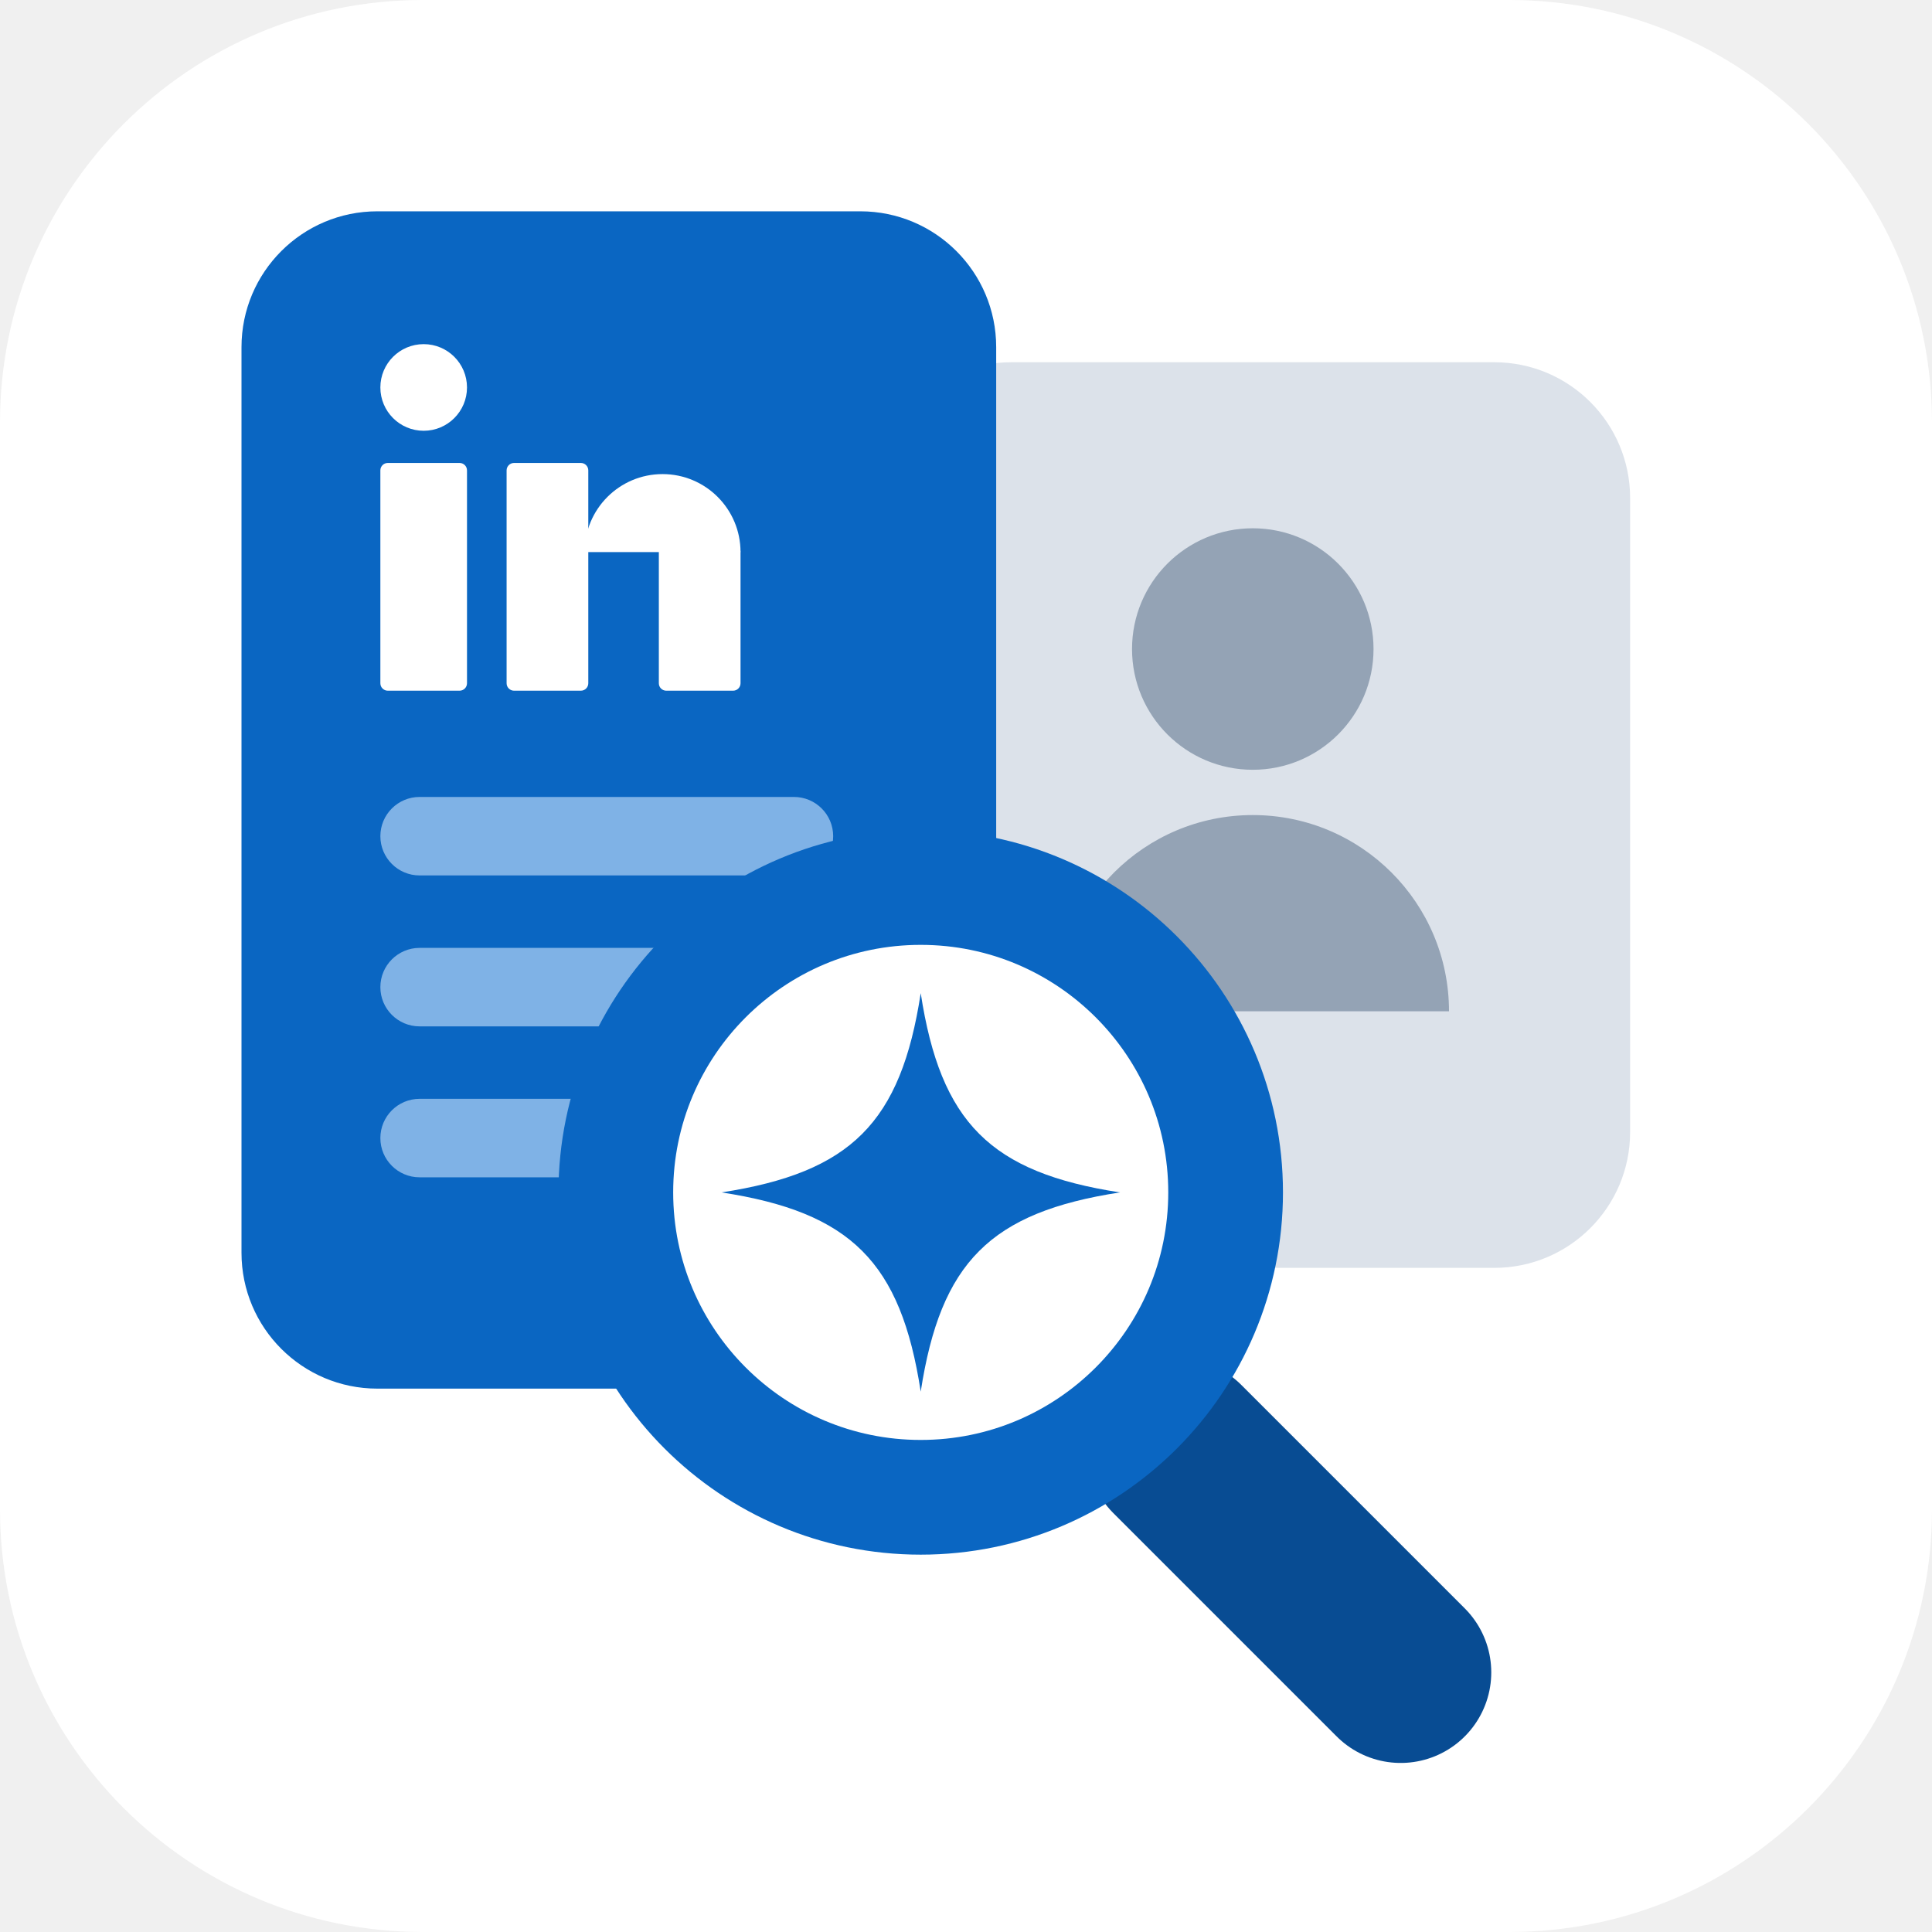
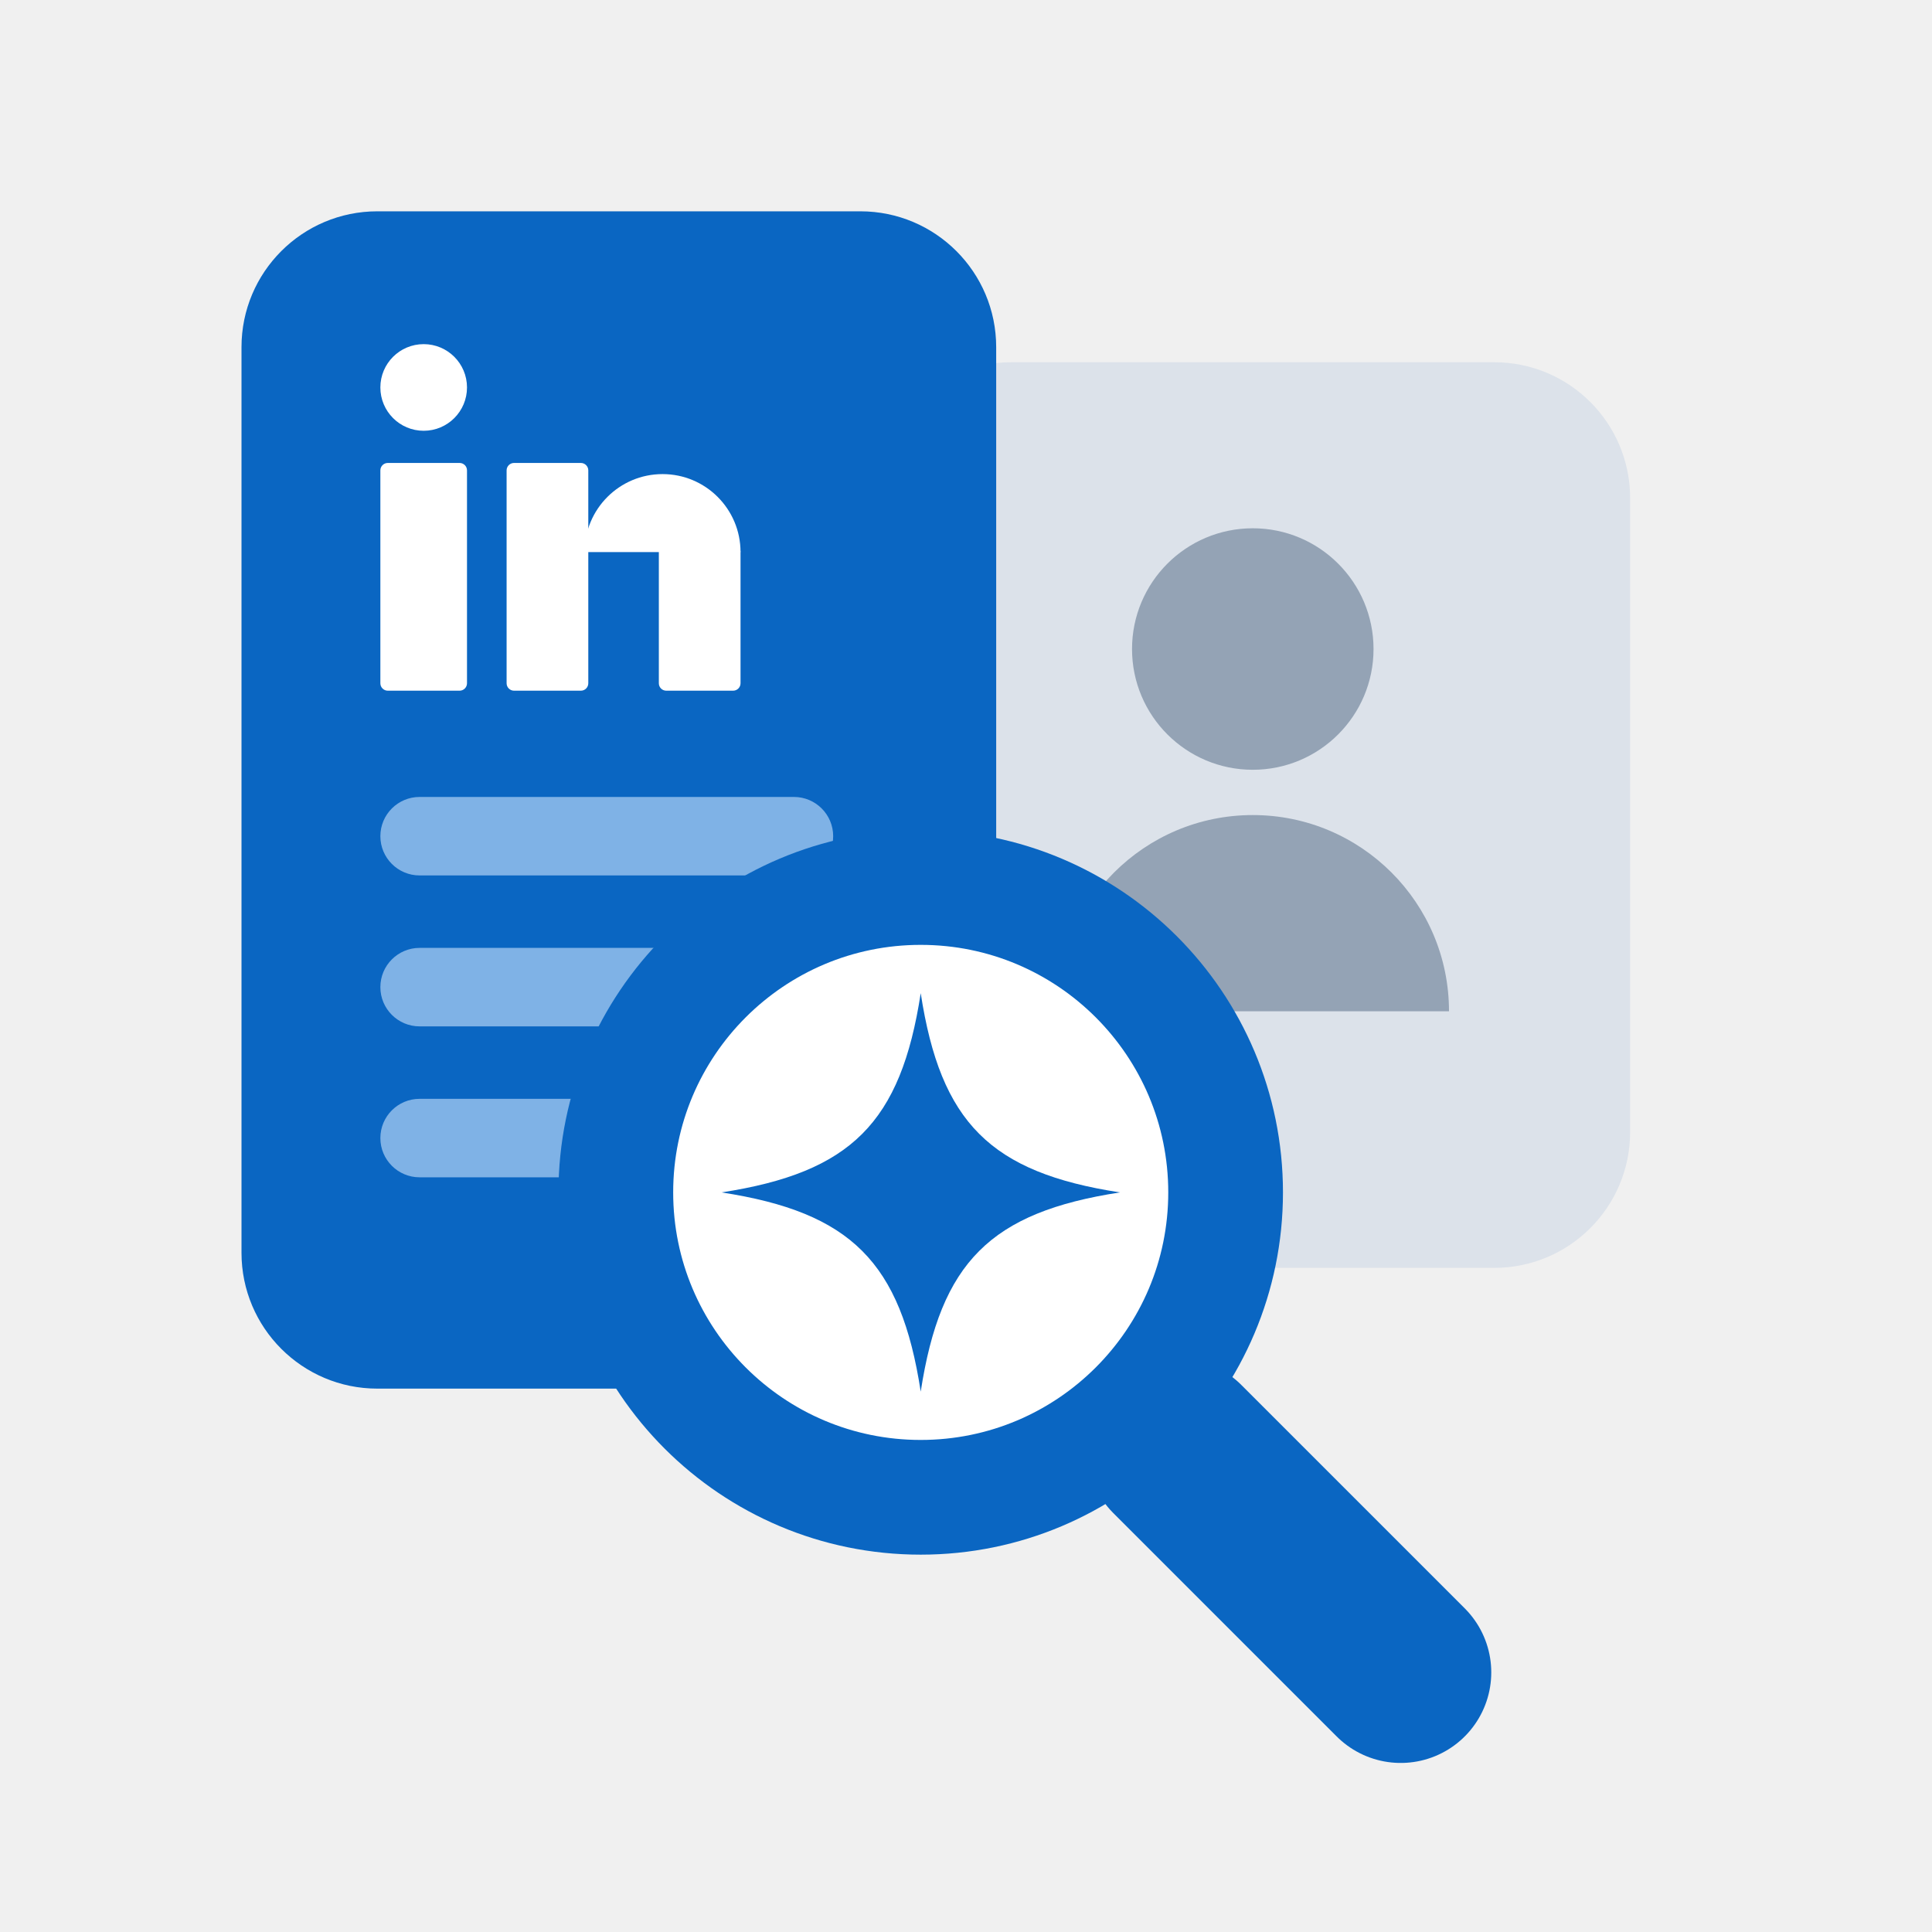
<svg xmlns="http://www.w3.org/2000/svg" viewBox="0 0 64 64">
-   <rect width="64" height="64" rx="14" fill="#FFFFFF" />
  <rect x="29" y="12" width="25" height="30" rx="4.5" fill="#DCE2EA" />
  <g fill="#94A3B5">
    <circle cx="41.5" cy="21.5" r="4" />
    <path d="M35 33.5a6.5 6.5 0 0 1 13 0Z" />
  </g>
  <rect x="8" y="7" width="25" height="39" rx="4.5" fill="#0A66C2" />
  <g transform="translate(12.6 11.4) scale(0.82)">
    <g fill="#FFFFFF">
      <circle cx="1.75" cy="1.75" r="1.75" />
      <rect x="0" y="4.8" width="3.5" height="9.2" rx="0.3" />
      <rect x="5.1" y="4.8" width="3.3" height="9.2" rx="0.3" />
      <path d="M8.25 8.4A3.15 3.15 0 0 1 14.55 8.4Z" />
      <rect x="11.25" y="8.1" width="3.3" height="5.9" rx="0.3" />
    </g>
  </g>
  <g fill="#7FB2E6">
    <rect x="12.6" y="26.4" width="15" height="2.6" rx="1.3" />
    <rect x="12.6" y="31.4" width="12" height="2.6" rx="1.3" />
    <rect x="12.6" y="36.4" width="8.5" height="2.6" rx="1.3" />
  </g>
-   <path d="M39 48L46.4 55.4" fill="none" stroke="#084C93" stroke-width="6" stroke-linecap="round" />
+   <path d="M39 48L46.4 55.4" fill="none" stroke="#0A66C2" stroke-width="6" stroke-linecap="round" />
  <circle cx="30.5" cy="39.5" r="10.1" fill="#FFFFFF" stroke="#0A66C2" stroke-width="3.8" />
  <path d="M30.5 32.9C31.16 37.19 32.81 38.84 37.1 39.5C32.81 40.16 31.16 41.81 30.5 46.1C29.84 41.81 28.19 40.16 23.9 39.5C28.19 38.84 29.84 37.19 30.5 32.9Z" fill="#0A66C2" />
</svg>
